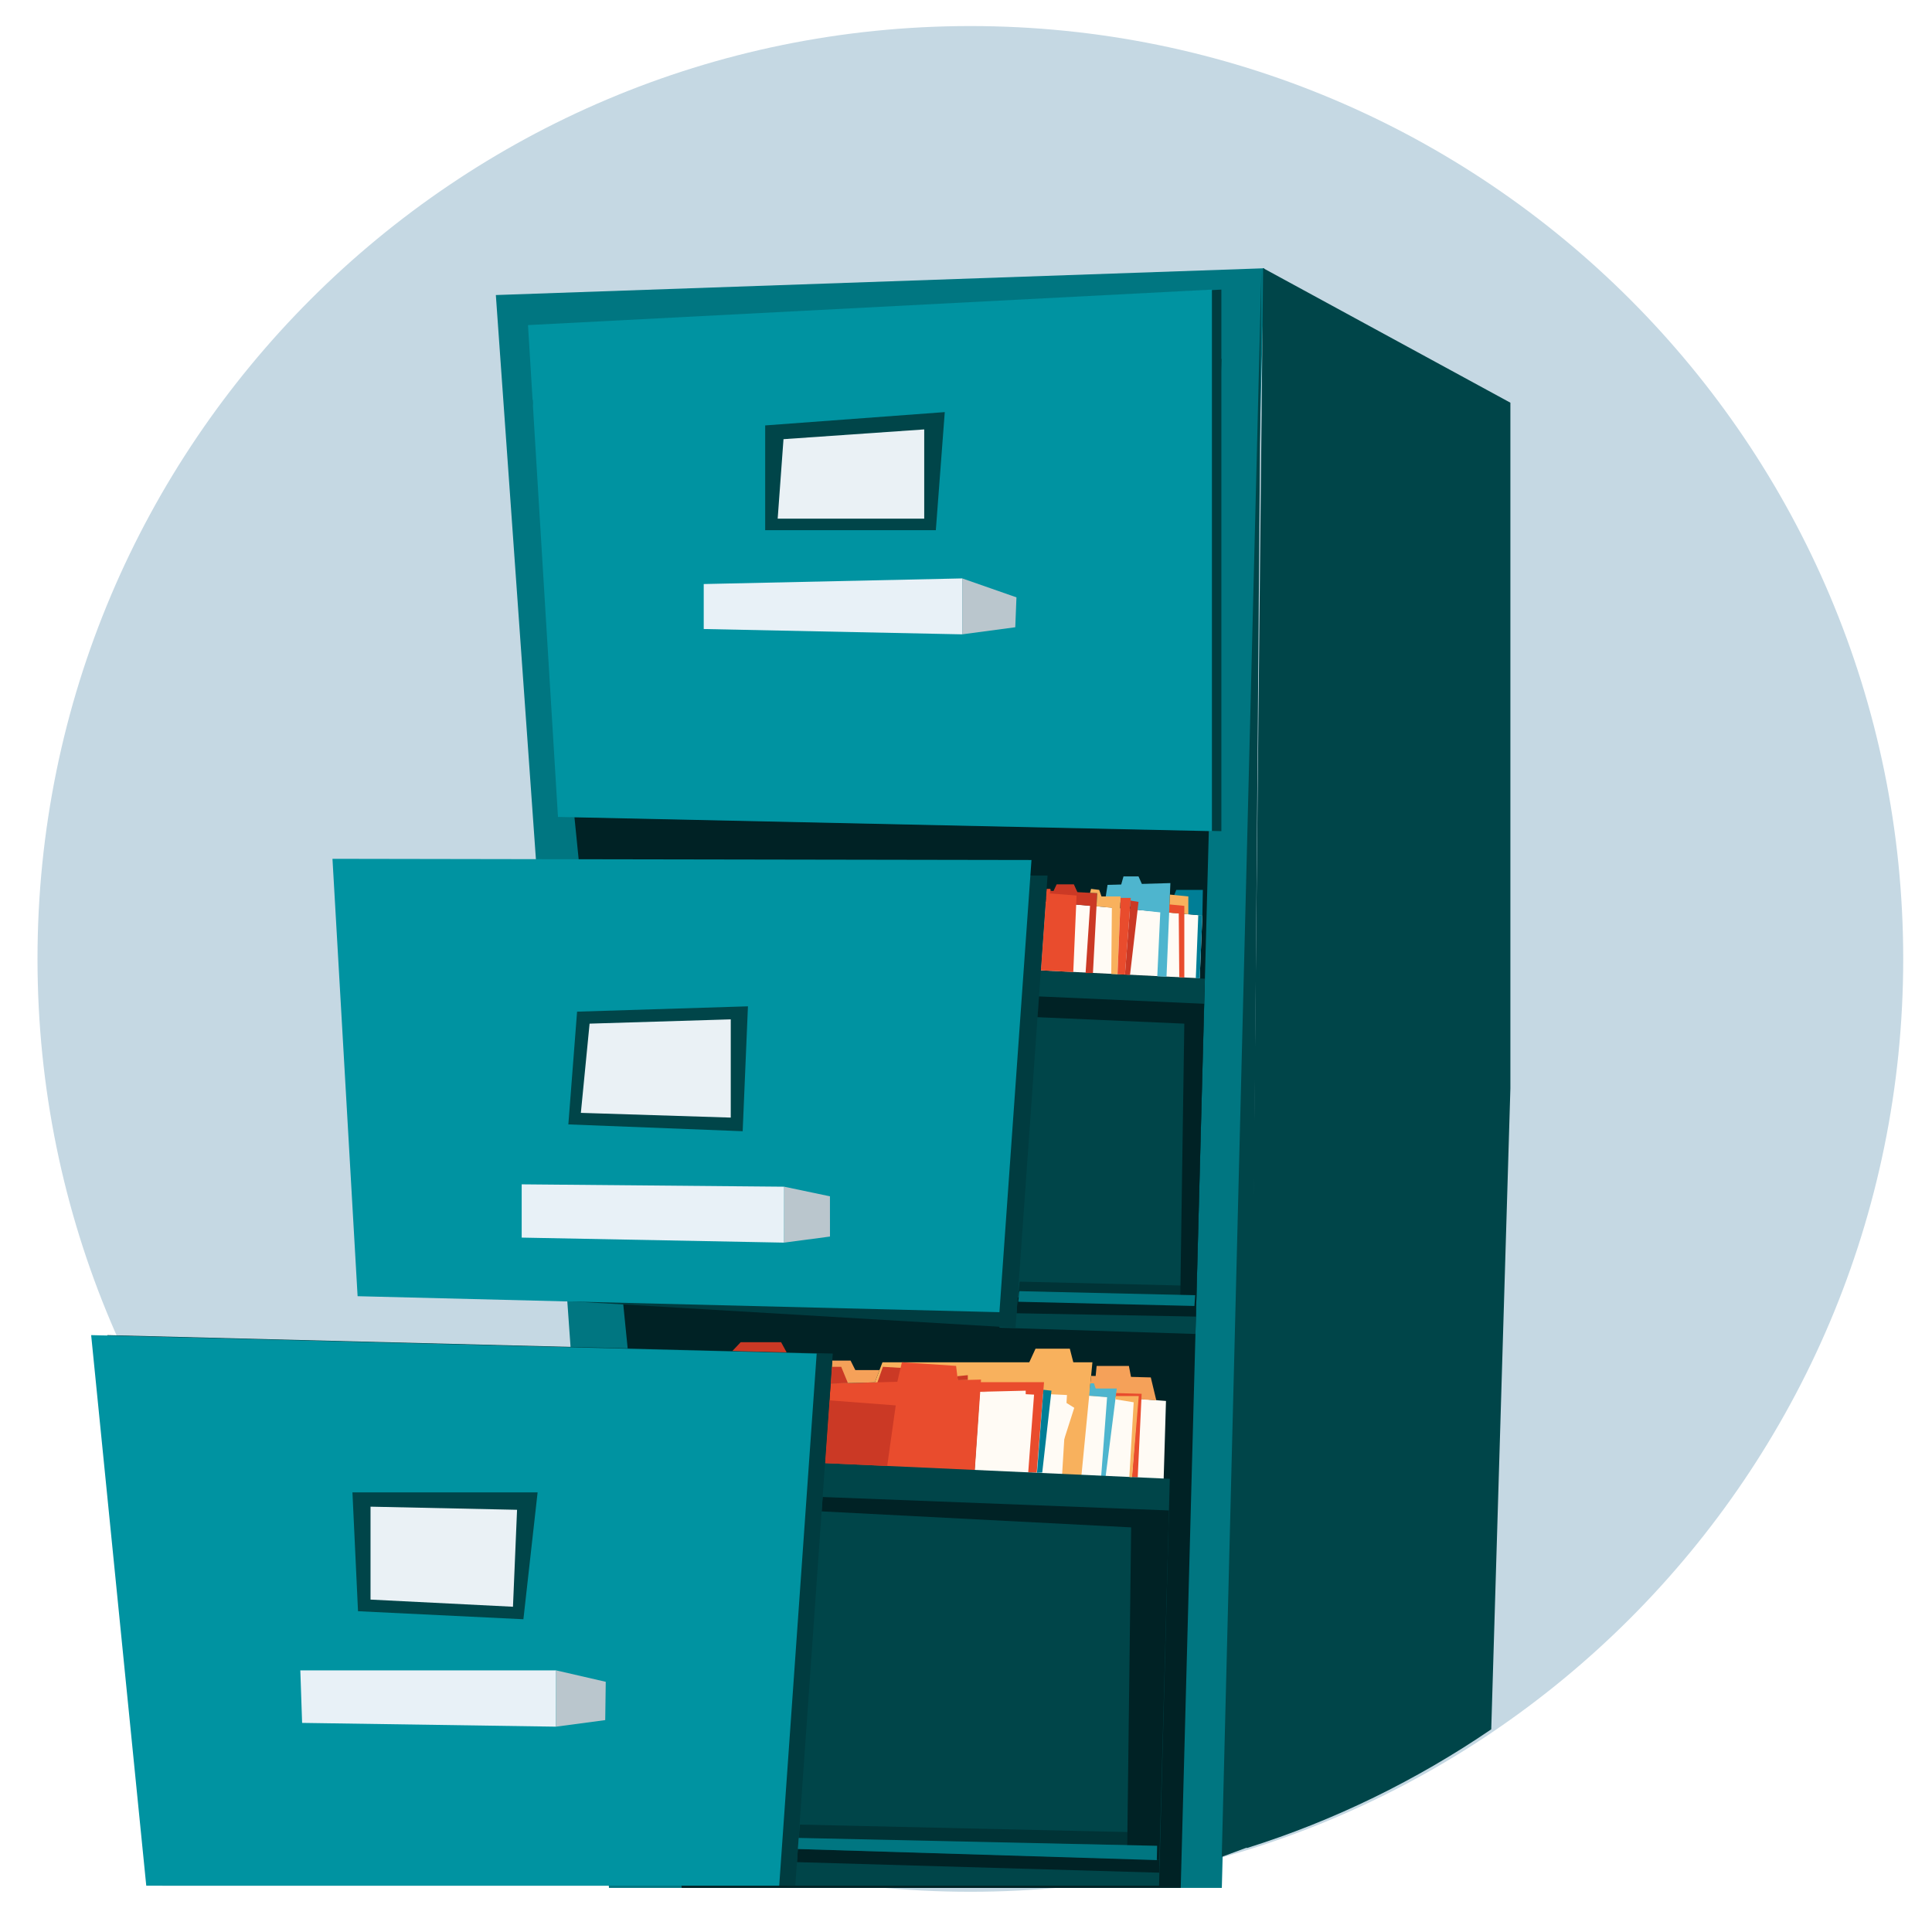
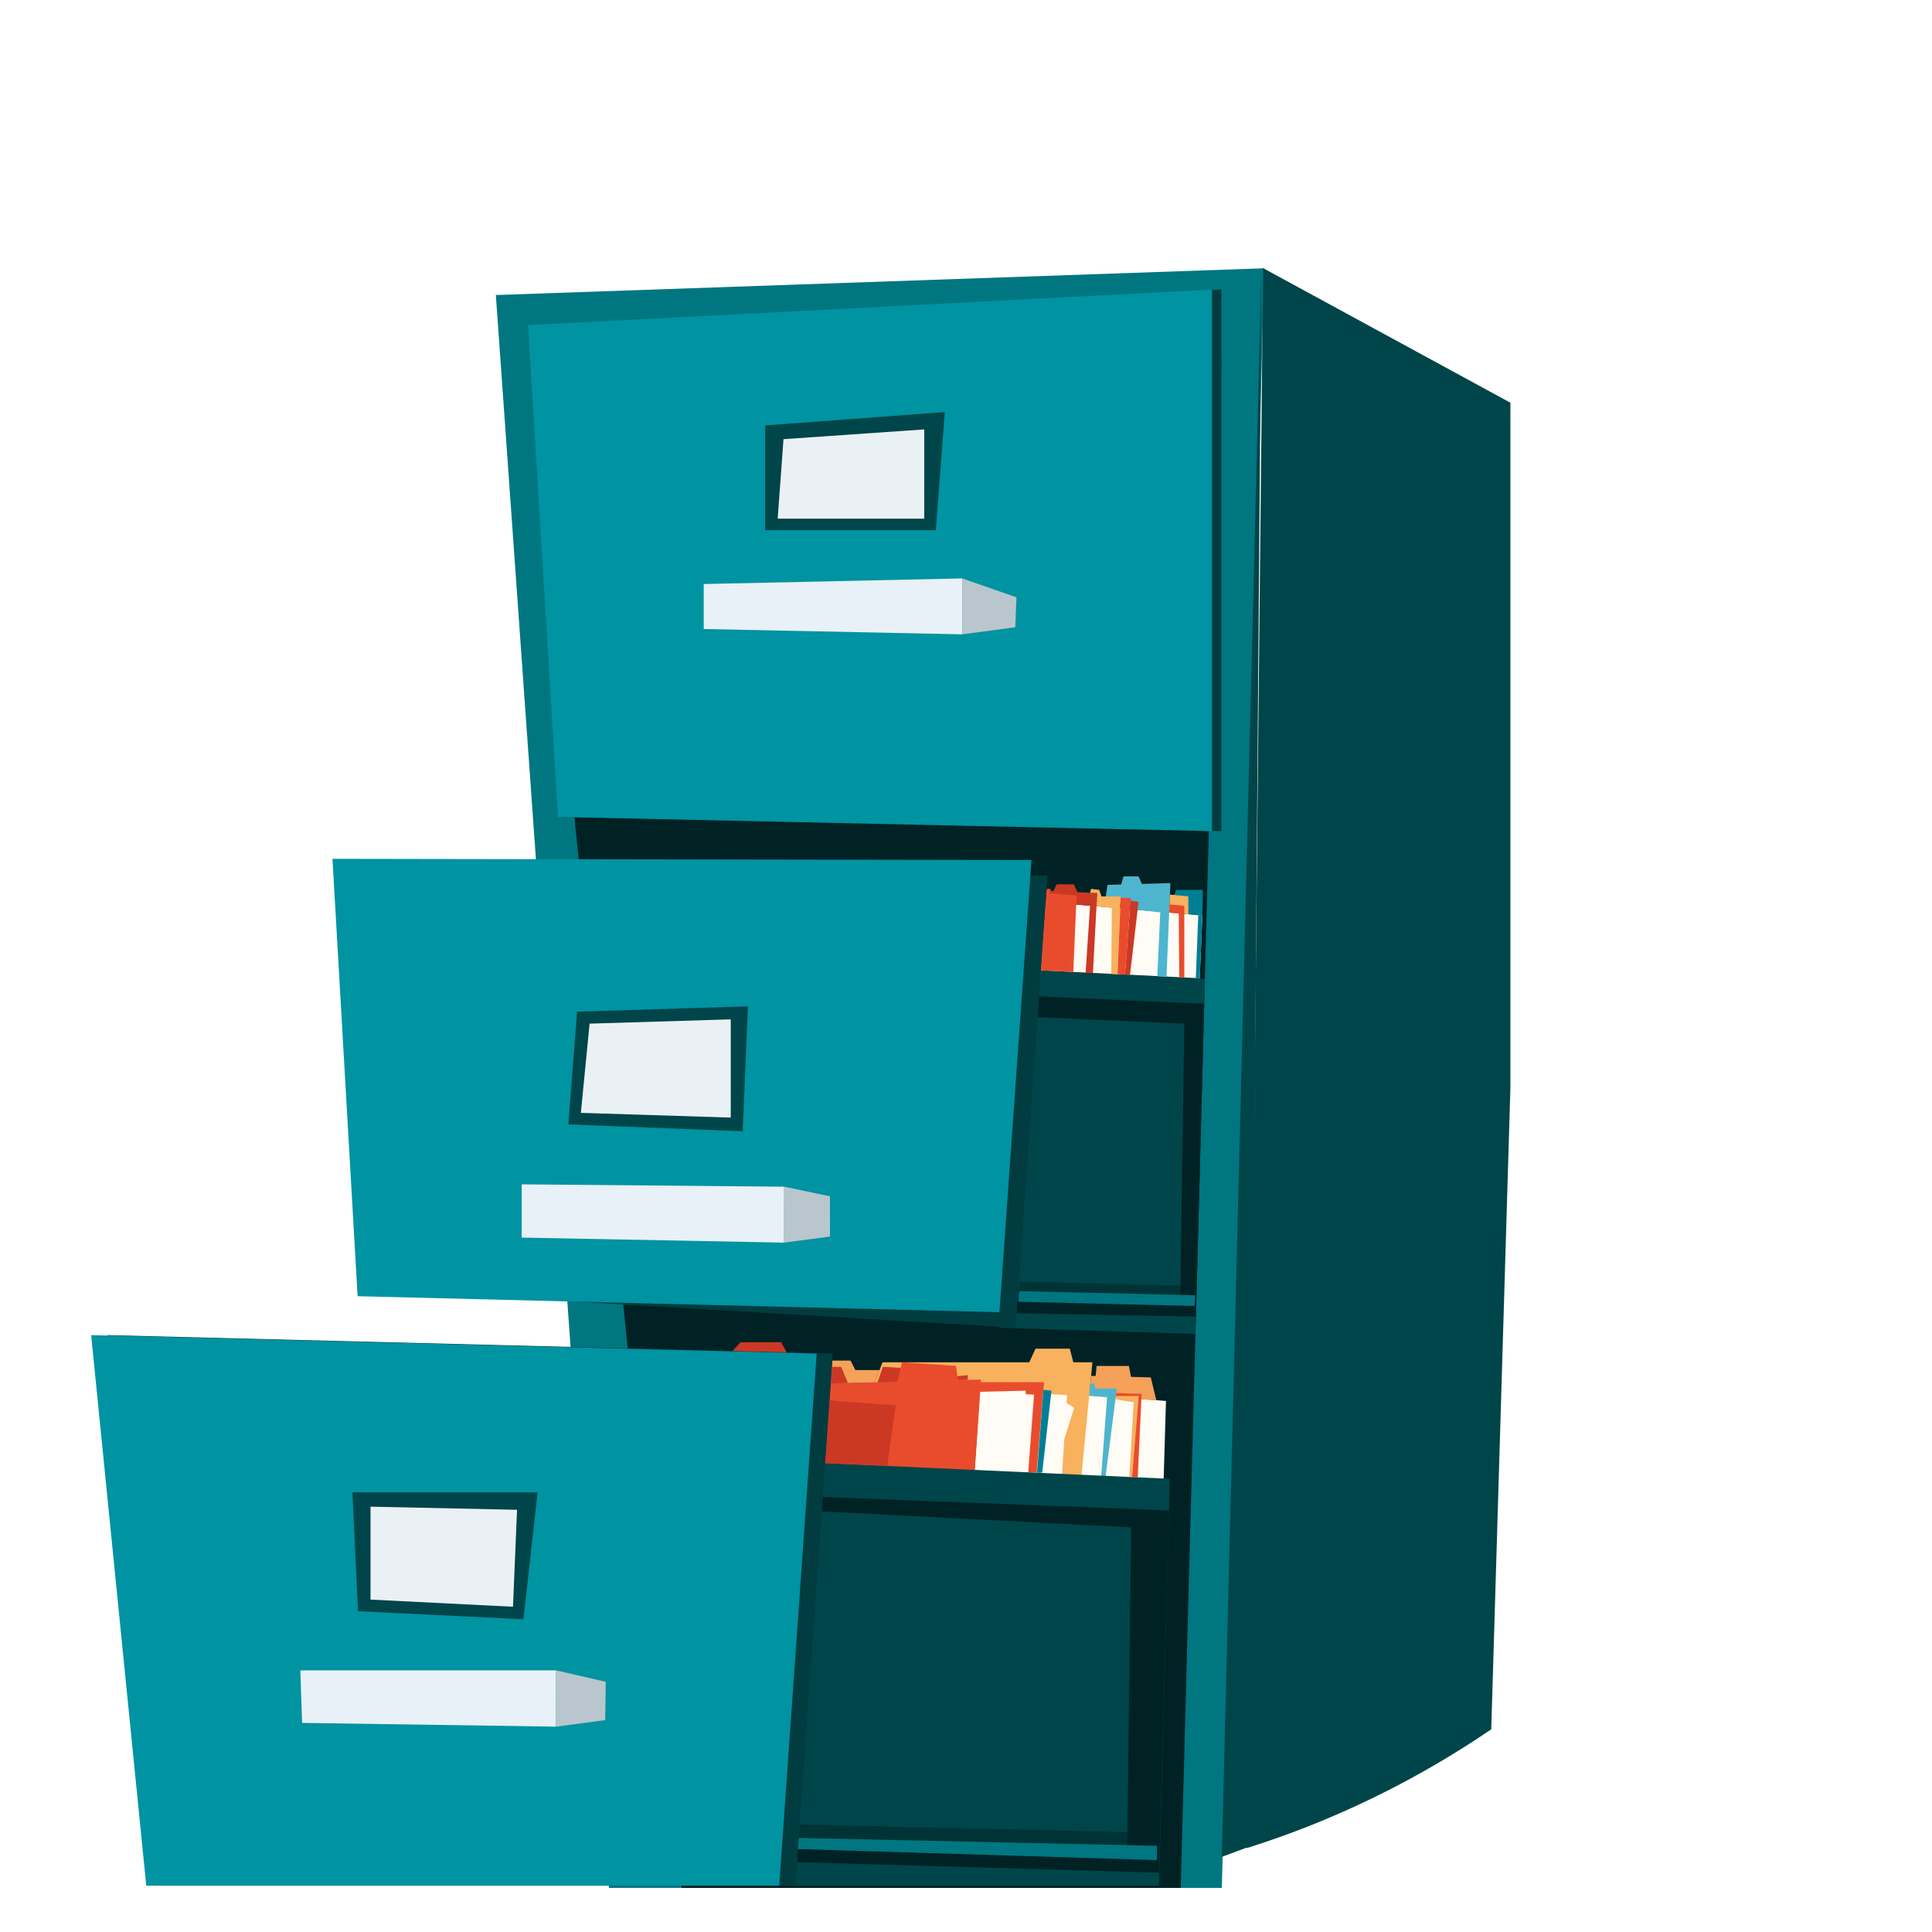
<svg xmlns="http://www.w3.org/2000/svg" width="250" height="250" id="svg2" version="1.1">
  <defs id="defs4">
    <mask maskUnits="userSpaceOnUse" id="mask19546">
      <path transform="matrix(1.657582,0,0,1.657582,-537.055,-3055.01)" d="m 1304.167,1602.5 a 153.333,153.333 0 1 1 -306.667,0 153.333,153.333 0 1 1 306.667,0 z" id="path19548" style="fill:#c5d8e3;fill-opacity:1;stroke:none" />
    </mask>
  </defs>
  <g id="layer1" transform="translate(0,-802.3622)">
    <g transform="translate(-1202.675,1421.82)" id="g21310" />
-     <g id="g24028" transform="matrix(1.257899,0,0,1.257899,332.2461,-250.1206)">
-       <path style="fill:#c5d8e3;fill-opacity:1;stroke:none" id="path18488-8-9" d="m 1304.167,1602.5 c 0,84.684 -68.65,153.333 -153.333,153.333 -84.684,0 -153.333,-68.65 -153.333,-153.333 0,-84.684 68.65,-153.333 153.333,-153.333 84.684,0 153.333,68.65 153.333,153.333 z" transform="matrix(0.625846,0,0,0.625846,-884.5524,-67.57578)" />
-       <polygon transform="matrix(0.7353135,0,0,0.7306185,-695.3685,800.749)" id="polygon23-5-9-4" points="655.84,90.746 671.666,315.016 757.404,315.016 763.34,86.978 " style="fill:#007681" />
-       <polygon transform="matrix(0.7353135,0,0,0.7306185,-695.3685,800.749)" id="polygon25-1-4-2" points="660.985,105.484 681.845,315.016 751.655,315.016 757.34,99.728 " style="fill:#002225" />
-       <polygon transform="matrix(0.7353135,0,0,0.7306185,-695.3685,800.749)" id="polygon27-3-1-0" points="757.34,166.228 757.34,89.978 662.09,94.978 666.263,164.228 " style="fill:#003c40" />
-       <polygon transform="matrix(0.7353135,0,0,0.7306185,-695.3685,800.749)" id="polygon29-3-9-9" points="756.019,166.228 756.019,89.978 660.34,94.978 664.532,164.228 " style="fill:#0093a1" />
-       <polygon transform="matrix(0.7353135,0,0,0.7306185,-695.3685,800.749)" id="polygon31-7-1-2" points="717.394,123.853 718.644,107.228 693.519,109.103 693.519,123.853 " style="fill:#004549" />
-       <polygon transform="matrix(0.7353135,0,0,0.7306185,-695.3685,800.749)" id="polygon33-38-0-5" points="715.769,122.228 715.769,109.665 696.082,111.04 695.269,122.228 " style="fill:#eaf1f5" />
-       <polygon transform="matrix(0.7353135,0,0,0.7306185,-695.3685,800.749)" id="polygon35-5-2-0" points="721.09,138.519 684.923,137.769 684.923,131.436 721.09,130.644 " style="fill:#e8f1f7" />
-       <polygon transform="matrix(0.7353135,0,0,0.7306185,-695.3685,800.749)" id="polygon37-5-9-0" points="728.507,137.519 721.09,138.519 721.09,130.644 728.673,133.311 " style="fill:#bac6cd" />
-       <polygon transform="matrix(0.7353135,0,0,0.7306185,-695.3685,800.749)" id="polygon39-9-3-7" points="731.333,185.833 755.029,187.005 753.715,237.025 726.292,236.144 " style="fill:#004549" />
-       <polygon transform="matrix(0.7353135,0,0,0.7306185,-695.3685,800.749)" id="polygon41-9-2-6" points="728.685,234.109 753.779,234.577 753.819,233.072 728.843,231.875 " style="fill:#002225" />
-       <polygon transform="matrix(0.7353135,0,0,0.7306185,-695.3685,800.749)" id="polygon43-1-4-0" points="728.966,231.146 752.542,231.74 752.646,230.226 729.124,229.656 " style="fill:#003336" />
-       <polygon transform="matrix(0.7353135,0,0,0.7306185,-695.3685,800.749)" id="polygon49-0-6-4" points="754.313,186.941 732.085,185.833 732.764,176.191 754.685,178.104 " style="fill:#fffbf5" />
-       <polygon transform="matrix(0.7353135,0,0,0.7306185,-695.3685,800.749)" id="polygon91-5-5-5" points="732.893,174.354 732.804,175.624 733.583,175.396 733.417,174.354 " style="fill:#e94c2d" />
-       <polygon transform="matrix(0.7353135,0,0,0.7306185,-695.3685,800.749)" id="polygon93-5-6-3" points="733.194,175.297 733.461,174.634 739.969,174.962 739.374,186.206 738.344,186.206 738.969,176.75 734.078,176.328 " style="fill:#cb3925" />
-       <polygon transform="matrix(0.7353135,0,0,0.7306185,-695.3685,800.749)" id="polygon95-1-8-8" points="736.622,186.065 732.085,185.833 732.85,174.962 737.083,175.292 " style="fill:#e94c2d" />
-       <polygon transform="matrix(0.7353135,0,0,0.7306185,-695.3685,800.749)" id="polygon97-7-4-1" points="745.688,177.319 741.167,175.42 741.417,173.792 750.208,173.542 749.665,186.731 748.375,186.666 748.792,177.667 " style="fill:#4eb5ce" />
-       <polygon transform="matrix(0.7353135,0,0,0.7306185,-695.3685,800.749)" id="polygon99-5-3-4" points="739.945,175.42 743.25,175.42 742.813,186.375 741.937,186.337 742.021,177.021 739.871,176.811 " style="fill:#f8b15d" />
-       <polygon transform="matrix(0.7353135,0,0,0.7306185,-695.3685,800.749)" id="polygon101-3-4-8" points="743.853,186.435 742.813,186.375 743.25,175.624 744.667,175.624 " style="fill:#e94c2d" />
-       <polygon transform="matrix(0.7353135,0,0,0.7306185,-695.3685,800.749)" id="polygon103-5-0-6" points="744.638,176.005 743.853,186.435 744.562,186.471 745.75,176.191 " style="fill:#cb3925" />
-       <polygon transform="matrix(0.7353135,0,0,0.7306185,-695.3685,800.749)" id="polygon105-8-4-2" points="750.751,175.221 751.031,174.5 754.75,174.5 754.685,178.104 750.973,177.78 " style="fill:#007e96" />
-       <polygon transform="matrix(0.7353135,0,0,0.7306185,-695.3685,800.749)" id="polygon107-5-7-7" points="752.719,177.932 750.037,177.698 750.142,175.16 752.719,175.42 " style="fill:#f8b15d" />
-       <polygon transform="matrix(0.7353135,0,0,0.7306185,-695.3685,800.749)" id="polygon109-9-6-0" points="754.313,186.941 754.685,178.104 754.109,178.063 753.764,186.941 " style="fill:#007e96" />
-       <polygon transform="matrix(0.7353135,0,0,0.7306185,-695.3685,800.749)" id="polygon111-2-6-5" points="750.085,176.546 752.156,176.75 752.156,186.845 751.451,186.798 751.378,177.815 750.037,177.698 " style="fill:#e94c2d" />
-       <polygon transform="matrix(0.7353135,0,0,0.7306185,-695.3685,800.749)" id="polygon113-0-1-6" points="736.703,173.719 737.266,174.962 733.828,174.719 734.297,173.719 " style="fill:#cb3925" />
-       <polyline transform="matrix(0.7353135,0,0,0.7306185,-695.3685,800.749)" id="polyline115-4-3-1" points="746.375,174.021 745.75,172.604 743.646,172.604 743.25,174.021 746.375,174.104 " style="fill:#4eb5ce" />
-       <polygon transform="matrix(0.7353135,0,0,0.7306185,-695.3685,800.749)" id="polygon117-7-9-6" points="740.641,175.719 740.641,175.624 740.25,174.5 739.109,174.354 738.968,174.912 739.969,174.962 739.945,175.42 " style="fill:#f8b15d" />
-       <polygon transform="matrix(0.7353135,0,0,0.7306185,-695.3685,800.749)" id="polygon125-7-7-5" points="641,172.311 639.463,230.83 728.542,236.144 733.025,172.478 " style="fill:#003c40" />
-       <polygon transform="matrix(0.7353135,0,0,0.7306185,-695.3685,799.1516)" id="polygon127-1-9-8" points="730.775,172.478 632.984,172.311 636.5,233.894 726.292,236.144 " style="fill:#0093a1" />
-       <polygon transform="matrix(0.7353135,0,0,0.7306185,-695.3685,800.749)" id="polygon129-7-9-7" points="690.371,208.478 691.109,190.894 667.205,191.644 665.984,207.519 " style="fill:#004549" />
-       <polygon transform="matrix(0.7353135,0,0,0.7306185,-695.3685,800.749)" id="polygon131-2-5-9" points="688.705,206.561 688.705,192.728 668.955,193.332 667.734,205.894 " style="fill:#eaf1f5" />
-       <polygon transform="matrix(0.7353135,0,0,0.7306185,-695.3685,800.749)" id="polygon133-9-0-2" points="696.168,224.165 659.455,223.457 659.455,215.957 696.177,216.29 " style="fill:#e8f1f7" />
-       <polygon transform="matrix(0.7353135,0,0,0.7306185,-695.3685,800.749)" id="polygon135-4-3-9" points="702.585,223.308 696.168,224.165 696.177,216.29 702.58,217.644 " style="fill:#bac6cd" />
-       <polygon transform="matrix(0.7353135,0,0,0.7306185,-695.3685,800.749)" id="polygon149-5-7-0" points="731.827,189.5 731.621,192.423 752.156,193.333 751.563,233.75 753.819,233.072 754.93,190.532 " style="fill:#002225" />
-       <polygon transform="matrix(0.7353135,0,0,0.7306185,-695.3685,800.749)" id="polygon153-4-9-4" points="728.925,232.489 753.568,233.083 753.677,231.569 729.089,231 " style="fill:#007681" />
-       <g id="g20491-3" transform="matrix(0.3775657,0,0,0.3775657,-687.5756,1085.284)">
-         <polygon transform="matrix(1.947511,0,0,1.947511,-26.54563,-758.0946)" id="polygon47-1-6-5" points="726.627,245.174 752.625,247.188 751.962,269.38 724.899,271.064 " style="fill:#fffbf5" />
-         <polygon transform="matrix(1.947511,0,0,1.947511,-26.54563,-758.0946)" id="polygon51-2-7-4" points="733.417,241.958 734.375,239.875 739.171,239.875 739.792,242.292 " style="fill:#f8b15d" />
-         <polygon transform="matrix(1.947511,0,0,1.947511,-26.54563,-758.0946)" id="polygon53-35-2-4" points="751.271,247.104 750.5,243.896 742.149,243.68 741.879,246.459 " style="fill:#f5a159" />
-         <polygon transform="matrix(1.947511,0,0,1.947511,-26.54563,-758.0946)" id="polygon55-4-7-4" points="744.138,258.093 745.741,245.448 736.863,245.448 736.863,246.059 744.386,246.66 743.53,258.065 " style="fill:#4eb5ce" />
-         <polygon transform="matrix(1.947511,0,0,1.947511,-26.54563,-758.0946)" id="polygon57-5-0-0" points="738.774,246.359 727.909,245.869 711.833,244.75 712.96,241.779 742.333,241.779 740.75,258.093 738.088,257.541 " style="fill:#f8b15d" />
-         <polygon transform="matrix(1.947511,0,0,1.947511,-26.54563,-758.0946)" id="polygon59-9-6-6" points="734.542,257.207 735.563,244.563 726.684,244.563 726.5,245.906 734.168,246.304 733.352,257.18 " style="fill:#e94c2d" />
-         <polygon transform="matrix(1.947511,0,0,1.947511,-26.54563,-758.0946)" id="polygon61-3-3-2" points="726.656,245.906 733,245.75 733,246.625 " style="fill:#fffbf5" />
-         <polygon transform="matrix(1.947511,0,0,1.947511,-26.54563,-758.0946)" id="polygon63-4-0-6" points="738.125,247.104 739.792,248.146 738.125,253.354 " style="fill:#fffbf5" />
-         <polygon transform="matrix(1.947511,0,0,1.947511,-26.54563,-758.0946)" id="polygon65-3-4-3" points="745.66,246.085 749.219,246.188 748.672,257.877 747.86,257.84 748.688,246.922 745.594,246.688 " style="fill:#e94c2d" />
-         <polygon transform="matrix(1.947511,0,0,1.947511,-26.54563,-758.0946)" id="polygon67-2-9-8" points="718.771,244.939 717.392,242.67 713.022,242.412 712.095,245.042 " style="fill:#cb3925" />
-         <polygon transform="matrix(1.947511,0,0,1.947511,-26.54563,-758.0946)" id="polygon69-2-6-7" points="723.501,244.283 723.262,242.285 715.679,241.779 715.041,244.504 705.712,244.747 702.882,284.927 723.861,286.123 726.752,244.198 " style="fill:#e94c2d" />
-         <polygon transform="matrix(1.947511,0,0,1.947511,-26.54563,-758.0946)" id="polygon71-3-2-5" points="699.59,315 751.655,315 753.159,258.081 703.757,255.833 " style="fill:#004549" />
-         <polygon transform="matrix(1.947511,0,0,1.947511,-26.54563,-758.0946)" id="polygon73-7-5-2" points="751.703,311.375 701.126,309.871 700.997,311.706 751.703,313.184 " style="fill:#002225" />
-         <polygon transform="matrix(1.947511,0,0,1.947511,-26.54563,-758.0946)" id="polygon75-7-9-5" points="751.703,307.603 701.423,306.456 701.224,308.471 751.703,309.413 " style="fill:#003336" />
-         <polygon transform="matrix(1.947511,0,0,1.947511,-26.54563,-758.0946)" id="polygon77-5-6-1" points="747.752,243.944 747.438,242.292 742.922,242.292 742.746,244.107 " style="fill:#f5a159" />
-         <polygon transform="matrix(1.947511,0,0,1.947511,-26.54563,-758.0946)" id="polygon79-6-6-4" points="691.906,240.259 693.125,238.969 698.781,238.969 699.59,240.455 " style="fill:#cb3925" />
-         <polygon transform="matrix(1.947511,0,0,1.947511,-26.54563,-758.0946)" id="polygon81-4-5-3" points="712.547,242.867 709.162,242.867 708.5,241.542 705.938,241.542 705.712,244.747 711.896,244.586 " style="fill:#f5a159" />
-         <polygon transform="matrix(1.947511,0,0,1.947511,-26.54563,-758.0946)" id="polygon83-81-5-2" points="708.125,244.684 707.188,242.412 705.876,242.412 705.712,244.747 " style="fill:#cb3925" />
-         <polygon transform="matrix(1.947511,0,0,1.947511,-26.54563,-758.0946)" id="polygon85-7-4-1" points="723.435,243.727 724.899,243.58 724.899,244.246 723.501,244.283 " style="fill:#cb3925" />
-         <polygon transform="matrix(1.947511,0,0,1.947511,-26.54563,-758.0946)" id="polygon87-8-4-9" points="742.922,245.859 742.547,244.719 742.048,244.719 741.937,245.859 " style="fill:#4eb5ce" />
-         <polygon transform="matrix(1.947511,0,0,1.947511,-26.54563,-758.0946)" id="polygon89-4-8-5" points="705.546,247.104 714.817,247.813 713.624,256.282 704.927,255.887 " style="fill:#cb3925" />
-         <polygon transform="matrix(1.947511,0,0,1.947511,-26.54563,-758.0946)" id="polygon119-1-8-7" points="747.875,257.854 748.813,246.5 745.614,246.5 745.549,246.959 748.104,247.375 747.499,257.823 " style="fill:#f8b15d" />
-         <polygon transform="matrix(1.947511,0,0,1.947511,-26.54563,-758.0946)" id="polygon121-7-5-6" points="735.477,245.626 734.583,257.236 735.313,257.207 736.604,245.75 " style="fill:#007e96" />
-         <polygon transform="matrix(1.947511,0,0,1.947511,-26.54563,-758.0946)" id="polygon123-3-6-4" points="747.181,311.263 747.752,264.875 704.452,262.635 704.594,260.625 753.042,262.504 751.703,311.375 " style="fill:#002225" />
-         <polygon transform="matrix(1.947511,0,0,1.947511,-26.54563,-758.0946)" id="polygon137-8-7-7" points="604.507,237.978 612.216,315 700.765,315 706.007,240.561 " style="fill:#003c40" />
-         <polygon transform="matrix(1.947511,0,0,1.947511,-26.54563,-758.0946)" id="polygon139-78-4-6" points="602.257,237.978 609.966,315 698.515,315 703.757,240.561 " style="fill:#0093a1" />
-         <polygon transform="matrix(1.947511,0,0,1.947511,-26.54563,-758.0946)" id="polygon141-8-3-8" points="638.811,259.978 639.59,276.603 662.728,277.728 664.715,259.978 " style="fill:#004549" />
-         <polygon transform="matrix(1.947511,0,0,1.947511,-26.54563,-758.0946)" id="polygon143-9-7-6" points="641.34,261.978 641.34,274.978 661.269,275.978 661.84,262.415 " style="fill:#eaf1f5" />
-         <polygon transform="matrix(1.947511,0,0,1.947511,-26.54563,-758.0946)" id="polygon145-7-9-6" points="631.519,284.88 667.304,284.88 667.295,292.755 631.769,292.228 " style="fill:#e8f1f7" />
-         <polygon transform="matrix(1.947511,0,0,1.947511,-26.54563,-758.0946)" id="polygon147-8-0-2" points="667.304,284.88 674.248,286.478 674.175,291.836 667.295,292.755 " style="fill:#bac6cd" />
-         <polygon transform="matrix(1.947511,0,0,1.947511,-26.54563,-758.0946)" id="polygon151-4-8-2" points="751.385,309.421 701.238,308.32 701.126,309.871 751.34,311.422 " style="fill:#007681" />
-       </g>
-       <path id="path24000" d="m -135.645,1026.676 -2.801,1.039 4.078,-163.117 z" style="fill:#004549;fill-opacity:1;stroke:none" />
-       <path id="path18488-8-9-3" d="m -134.192,864.282 -1.688,162.531 c 9.042,-2.836 17.486,-6.998 25.156,-12.219 l 1.969,-65.938 0,-70.531 -25.438,-13.844 z" style="fill:#004549;fill-opacity:1;stroke:none" />
+     <polygon style="fill:#007681" points="757.404,315.016 763.34,86.978 655.84,90.746 671.666,315.016 " id="polygon23-5-9-4" transform="matrix(0.9249498,0,0,0.919044,-542.457,757.1405)" />
+     <polygon style="fill:#002225" points="751.655,315.016 757.34,99.728 660.985,105.484 681.845,315.016 " id="polygon25-1-4-2" transform="matrix(0.9249498,0,0,0.919044,-542.457,757.1405)" />
+     <polygon style="fill:#003c40" points="662.09,94.978 666.263,164.228 757.34,166.228 757.34,89.978 " id="polygon27-3-1-0" transform="matrix(0.9249498,0,0,0.919044,-542.457,757.1405)" />
+     <polygon style="fill:#0093a1" points="660.34,94.978 664.532,164.228 756.019,166.228 756.019,89.978 " id="polygon29-3-9-9" transform="matrix(0.9249498,0,0,0.919044,-542.457,757.1405)" />
+     <polygon style="fill:#004549" points="693.519,109.103 693.519,123.853 717.394,123.853 718.644,107.228 " id="polygon31-7-1-2" transform="matrix(0.9249498,0,0,0.919044,-542.457,757.1405)" />
+     <polygon style="fill:#eaf1f5" points="696.082,111.04 695.269,122.228 715.769,122.228 715.769,109.665 " id="polygon33-38-0-5" transform="matrix(0.9249498,0,0,0.919044,-542.457,757.1405)" />
+     <polygon style="fill:#e8f1f7" points="684.923,131.436 721.09,130.644 721.09,138.519 684.923,137.769 " id="polygon35-5-2-0" transform="matrix(0.9249498,0,0,0.919044,-542.457,757.1405)" />
+     <polygon style="fill:#bac6cd" points="721.09,130.644 728.673,133.311 728.507,137.519 721.09,138.519 " id="polygon37-5-9-0" transform="matrix(0.9249498,0,0,0.919044,-542.457,757.1405)" />
+     <polygon style="fill:#004549" points="753.715,237.025 726.292,236.144 731.333,185.833 755.029,187.005 " id="polygon39-9-3-7" transform="matrix(0.9249498,0,0,0.919044,-542.457,757.1405)" />
+     <polygon style="fill:#002225" points="753.819,233.072 728.843,231.875 728.685,234.109 753.779,234.577 " id="polygon41-9-2-6" transform="matrix(0.9249498,0,0,0.919044,-542.457,757.1405)" />
+     <polygon style="fill:#003336" points="752.646,230.226 729.124,229.656 728.966,231.146 752.542,231.74 " id="polygon43-1-4-0" transform="matrix(0.9249498,0,0,0.919044,-542.457,757.1405)" />
+     <polygon style="fill:#fffbf5" points="732.764,176.191 754.685,178.104 754.313,186.941 732.085,185.833 " id="polygon49-0-6-4" transform="matrix(0.9249498,0,0,0.919044,-542.457,757.1405)" />
+     <polygon style="fill:#e94c2d" points="733.583,175.396 733.417,174.354 732.893,174.354 732.804,175.624 " id="polygon91-5-5-5" transform="matrix(0.9249498,0,0,0.919044,-542.457,757.1405)" />
+     <polygon style="fill:#cb3925" points="739.969,174.962 739.374,186.206 738.344,186.206 738.969,176.75 734.078,176.328 733.194,175.297 733.461,174.634 " id="polygon93-5-6-3" transform="matrix(0.9249498,0,0,0.919044,-542.457,757.1405)" />
+     <polygon style="fill:#e94c2d" points="732.85,174.962 737.083,175.292 736.622,186.065 732.085,185.833 " id="polygon95-1-8-8" transform="matrix(0.9249498,0,0,0.919044,-542.457,757.1405)" />
+     <polygon style="fill:#4eb5ce" points="741.417,173.792 750.208,173.542 749.665,186.731 748.375,186.666 748.792,177.667 745.688,177.319 741.167,175.42 " id="polygon97-7-4-1" transform="matrix(0.9249498,0,0,0.919044,-542.457,757.1405)" />
+     <polygon style="fill:#f8b15d" points="742.813,186.375 741.937,186.337 742.021,177.021 739.871,176.811 739.945,175.42 743.25,175.42 " id="polygon99-5-3-4" transform="matrix(0.9249498,0,0,0.919044,-542.457,757.1405)" />
+     <polygon style="fill:#e94c2d" points="743.25,175.624 744.667,175.624 743.853,186.435 742.813,186.375 " id="polygon101-3-4-8" transform="matrix(0.9249498,0,0,0.919044,-542.457,757.1405)" />
+     <polygon style="fill:#cb3925" points="744.562,186.471 745.75,176.191 744.638,176.005 743.853,186.435 " id="polygon103-5-0-6" transform="matrix(0.9249498,0,0,0.919044,-542.457,757.1405)" />
+     <polygon style="fill:#007e96" points="754.75,174.5 754.685,178.104 750.973,177.78 750.751,175.221 751.031,174.5 " id="polygon105-8-4-2" transform="matrix(0.9249498,0,0,0.919044,-542.457,757.1405)" />
+     <polygon style="fill:#f8b15d" points="750.142,175.16 752.719,175.42 752.719,177.932 750.037,177.698 " id="polygon107-5-7-7" transform="matrix(0.9249498,0,0,0.919044,-542.457,757.1405)" />
+     <polygon style="fill:#007e96" points="754.109,178.063 753.764,186.941 754.313,186.941 754.685,178.104 " id="polygon109-9-6-0" transform="matrix(0.9249498,0,0,0.919044,-542.457,757.1405)" />
+     <polygon style="fill:#e94c2d" points="752.156,186.845 751.451,186.798 751.378,177.815 750.037,177.698 750.085,176.546 752.156,176.75 " id="polygon111-2-6-5" transform="matrix(0.9249498,0,0,0.919044,-542.457,757.1405)" />
+     <polygon style="fill:#cb3925" points="733.828,174.719 734.297,173.719 736.703,173.719 737.266,174.962 " id="polygon113-0-1-6" transform="matrix(0.9249498,0,0,0.919044,-542.457,757.1405)" />
+     <polyline style="fill:#4eb5ce" points="746.375,174.021 745.75,172.604 743.646,172.604 743.25,174.021 746.375,174.104 " id="polyline115-4-3-1" transform="matrix(0.9249498,0,0,0.919044,-542.457,757.1405)" />
+     <polygon style="fill:#f8b15d" points="740.25,174.5 739.109,174.354 738.968,174.912 739.969,174.962 739.945,175.42 740.641,175.719 740.641,175.624 " id="polygon117-7-9-6" transform="matrix(0.9249498,0,0,0.919044,-542.457,757.1405)" />
+     <polygon style="fill:#003c40" points="728.542,236.144 733.025,172.478 641,172.311 639.463,230.83 " id="polygon125-7-7-5" transform="matrix(0.9249498,0,0,0.919044,-542.457,757.1405)" />
+     <polygon style="fill:#0093a1" points="636.5,233.894 726.292,236.144 730.775,172.478 632.984,172.311 " id="polygon127-1-9-8" transform="matrix(0.9249498,0,0,0.919044,-542.457,755.1311)" />
+     <polygon style="fill:#004549" points="667.205,191.644 665.984,207.519 690.371,208.478 691.109,190.894 " id="polygon129-7-9-7" transform="matrix(0.9249498,0,0,0.919044,-542.457,757.1405)" />
+     <polygon style="fill:#eaf1f5" points="668.955,193.332 667.734,205.894 688.705,206.561 688.705,192.728 " id="polygon131-2-5-9" transform="matrix(0.9249498,0,0,0.919044,-542.457,757.1405)" />
+     <polygon style="fill:#e8f1f7" points="659.455,215.957 696.177,216.29 696.168,224.165 659.455,223.457 " id="polygon133-9-0-2" transform="matrix(0.9249498,0,0,0.919044,-542.457,757.1405)" />
+     <polygon style="fill:#bac6cd" points="696.177,216.29 702.58,217.644 702.585,223.308 696.168,224.165 " id="polygon135-4-3-9" transform="matrix(0.9249498,0,0,0.919044,-542.457,757.1405)" />
+     <polygon style="fill:#002225" points="752.156,193.333 751.563,233.75 753.819,233.072 754.93,190.532 731.827,189.5 731.621,192.423 " id="polygon149-5-7-0" transform="matrix(0.9249498,0,0,0.919044,-542.457,757.1405)" />
+     <polygon style="fill:#007681" points="753.677,231.569 729.089,231 728.925,232.489 753.568,233.083 " id="polygon153-4-9-4" transform="matrix(0.9249498,0,0,0.919044,-542.457,757.1405)" />
+     <g transform="matrix(0.4749393,0,0,0.4749393,-532.6544,1115.057)" id="g20491-3">
+       <polygon style="fill:#fffbf5" points="751.962,269.38 724.899,271.064 726.627,245.174 752.625,247.188 " id="polygon47-1-6-5" transform="matrix(1.947511,0,0,1.947511,-26.54563,-758.0946)" />
+       <polygon style="fill:#f8b15d" points="739.171,239.875 739.792,242.292 733.417,241.958 734.375,239.875 " id="polygon51-2-7-4" transform="matrix(1.947511,0,0,1.947511,-26.54563,-758.0946)" />
+       <polygon style="fill:#f5a159" points="742.149,243.68 741.879,246.459 751.271,247.104 750.5,243.896 " id="polygon53-35-2-4" transform="matrix(1.947511,0,0,1.947511,-26.54563,-758.0946)" />
+       <polygon style="fill:#4eb5ce" points="736.863,245.448 736.863,246.059 744.386,246.66 743.53,258.065 744.138,258.093 745.741,245.448 " id="polygon55-4-7-4" transform="matrix(1.947511,0,0,1.947511,-26.54563,-758.0946)" />
+       <polygon style="fill:#f8b15d" points="711.833,244.75 712.96,241.779 742.333,241.779 740.75,258.093 738.088,257.541 738.774,246.359 727.909,245.869 " id="polygon57-5-0-0" transform="matrix(1.947511,0,0,1.947511,-26.54563,-758.0946)" />
+       <polygon style="fill:#e94c2d" points="726.684,244.563 726.5,245.906 734.168,246.304 733.352,257.18 734.542,257.207 735.563,244.563 " id="polygon59-9-6-6" transform="matrix(1.947511,0,0,1.947511,-26.54563,-758.0946)" />
+       <polygon style="fill:#fffbf5" points="733,246.625 726.656,245.906 733,245.75 " id="polygon61-3-3-2" transform="matrix(1.947511,0,0,1.947511,-26.54563,-758.0946)" />
+       <polygon style="fill:#fffbf5" points="738.125,253.354 738.125,247.104 739.792,248.146 " id="polygon63-4-0-6" transform="matrix(1.947511,0,0,1.947511,-26.54563,-758.0946)" />
+       <polygon style="fill:#e94c2d" points="748.672,257.877 747.86,257.84 748.688,246.922 745.594,246.688 745.66,246.085 749.219,246.188 " id="polygon65-3-4-3" transform="matrix(1.947511,0,0,1.947511,-26.54563,-758.0946)" />
+       <polygon style="fill:#cb3925" points="713.022,242.412 712.095,245.042 718.771,244.939 717.392,242.67 " id="polygon67-2-9-8" transform="matrix(1.947511,0,0,1.947511,-26.54563,-758.0946)" />
+       <polygon style="fill:#e94c2d" points="715.679,241.779 715.041,244.504 705.712,244.747 702.882,284.927 723.861,286.123 726.752,244.198 723.501,244.283 723.262,242.285 " id="polygon69-2-6-7" transform="matrix(1.947511,0,0,1.947511,-26.54563,-758.0946)" />
+       <polygon style="fill:#004549" points="753.159,258.081 703.757,255.833 699.59,315 751.655,315 " id="polygon71-3-2-5" transform="matrix(1.947511,0,0,1.947511,-26.54563,-758.0946)" />
+       <polygon style="fill:#002225" points="700.997,311.706 751.703,313.184 751.703,311.375 701.126,309.871 " id="polygon73-7-5-2" transform="matrix(1.947511,0,0,1.947511,-26.54563,-758.0946)" />
+       <polygon style="fill:#003336" points="701.224,308.471 751.703,309.413 751.703,307.603 701.423,306.456 " id="polygon75-7-9-5" transform="matrix(1.947511,0,0,1.947511,-26.54563,-758.0946)" />
+       <polygon style="fill:#f5a159" points="742.922,242.292 742.746,244.107 747.752,243.944 747.438,242.292 " id="polygon77-5-6-1" transform="matrix(1.947511,0,0,1.947511,-26.54563,-758.0946)" />
+       <polygon style="fill:#cb3925" points="698.781,238.969 699.59,240.455 691.906,240.259 693.125,238.969 " id="polygon79-6-6-4" transform="matrix(1.947511,0,0,1.947511,-26.54563,-758.0946)" />
+       <polygon style="fill:#f5a159" points="708.5,241.542 705.938,241.542 705.712,244.747 711.896,244.586 712.547,242.867 709.162,242.867 " id="polygon81-4-5-3" transform="matrix(1.947511,0,0,1.947511,-26.54563,-758.0946)" />
+       <polygon style="fill:#cb3925" points="705.876,242.412 705.712,244.747 708.125,244.684 707.188,242.412 " id="polygon83-81-5-2" transform="matrix(1.947511,0,0,1.947511,-26.54563,-758.0946)" />
+       <polygon style="fill:#cb3925" points="724.899,244.246 723.501,244.283 723.435,243.727 724.899,243.58 " id="polygon85-7-4-1" transform="matrix(1.947511,0,0,1.947511,-26.54563,-758.0946)" />
+       <polygon style="fill:#4eb5ce" points="742.048,244.719 741.937,245.859 742.922,245.859 742.547,244.719 " id="polygon87-8-4-9" transform="matrix(1.947511,0,0,1.947511,-26.54563,-758.0946)" />
+       <polygon style="fill:#cb3925" points="713.624,256.282 704.927,255.887 705.546,247.104 714.817,247.813 " id="polygon89-4-8-5" transform="matrix(1.947511,0,0,1.947511,-26.54563,-758.0946)" />
+       <polygon style="fill:#f8b15d" points="745.614,246.5 745.549,246.959 748.104,247.375 747.499,257.823 747.875,257.854 748.813,246.5 " id="polygon119-1-8-7" transform="matrix(1.947511,0,0,1.947511,-26.54563,-758.0946)" />
+       <polygon style="fill:#007e96" points="735.313,257.207 736.604,245.75 735.477,245.626 734.583,257.236 " id="polygon121-7-5-6" transform="matrix(1.947511,0,0,1.947511,-26.54563,-758.0946)" />
+       <polygon style="fill:#002225" points="704.452,262.635 704.594,260.625 753.042,262.504 751.703,311.375 747.181,311.263 747.752,264.875 " id="polygon123-3-6-4" transform="matrix(1.947511,0,0,1.947511,-26.54563,-758.0946)" />
+       <polygon style="fill:#003c40" points="700.765,315 706.007,240.561 604.507,237.978 612.216,315 " id="polygon137-8-7-7" transform="matrix(1.947511,0,0,1.947511,-26.54563,-758.0946)" />
+       <polygon style="fill:#0093a1" points="698.515,315 703.757,240.561 602.257,237.978 609.966,315 " id="polygon139-78-4-6" transform="matrix(1.947511,0,0,1.947511,-26.54563,-758.0946)" />
+       <polygon style="fill:#004549" points="662.728,277.728 664.715,259.978 638.811,259.978 639.59,276.603 " id="polygon141-8-3-8" transform="matrix(1.947511,0,0,1.947511,-26.54563,-758.0946)" />
+       <polygon style="fill:#eaf1f5" points="661.269,275.978 661.84,262.415 641.34,261.978 641.34,274.978 " id="polygon143-9-7-6" transform="matrix(1.947511,0,0,1.947511,-26.54563,-758.0946)" />
+       <polygon style="fill:#e8f1f7" points="667.295,292.755 631.769,292.228 631.519,284.88 667.304,284.88 " id="polygon145-7-9-6" transform="matrix(1.947511,0,0,1.947511,-26.54563,-758.0946)" />
+       <polygon style="fill:#bac6cd" points="674.175,291.836 667.295,292.755 667.304,284.88 674.248,286.478 " id="polygon147-8-0-2" transform="matrix(1.947511,0,0,1.947511,-26.54563,-758.0946)" />
+       <polygon style="fill:#007681" points="701.126,309.871 751.34,311.422 751.385,309.421 701.238,308.32 " id="polygon151-4-8-2" transform="matrix(1.947511,0,0,1.947511,-26.54563,-758.0946)" />
    </g>
+     <path style="fill:#004549;fill-opacity:1;stroke:none" d="m 161.619,1041.334 -3.523,1.307 5.129,-205.184 z" id="path24000" />
+     <path style="fill:#004549;fill-opacity:1;stroke:none" d="m 163.446,837.058 -2.123,204.448 c 11.374,-3.568 21.996,-8.803 31.644,-15.37 l 2.476,-82.943 0,-88.721 -31.998,-17.414 z" id="path18488-8-9-3" />
  </g>
</svg>
